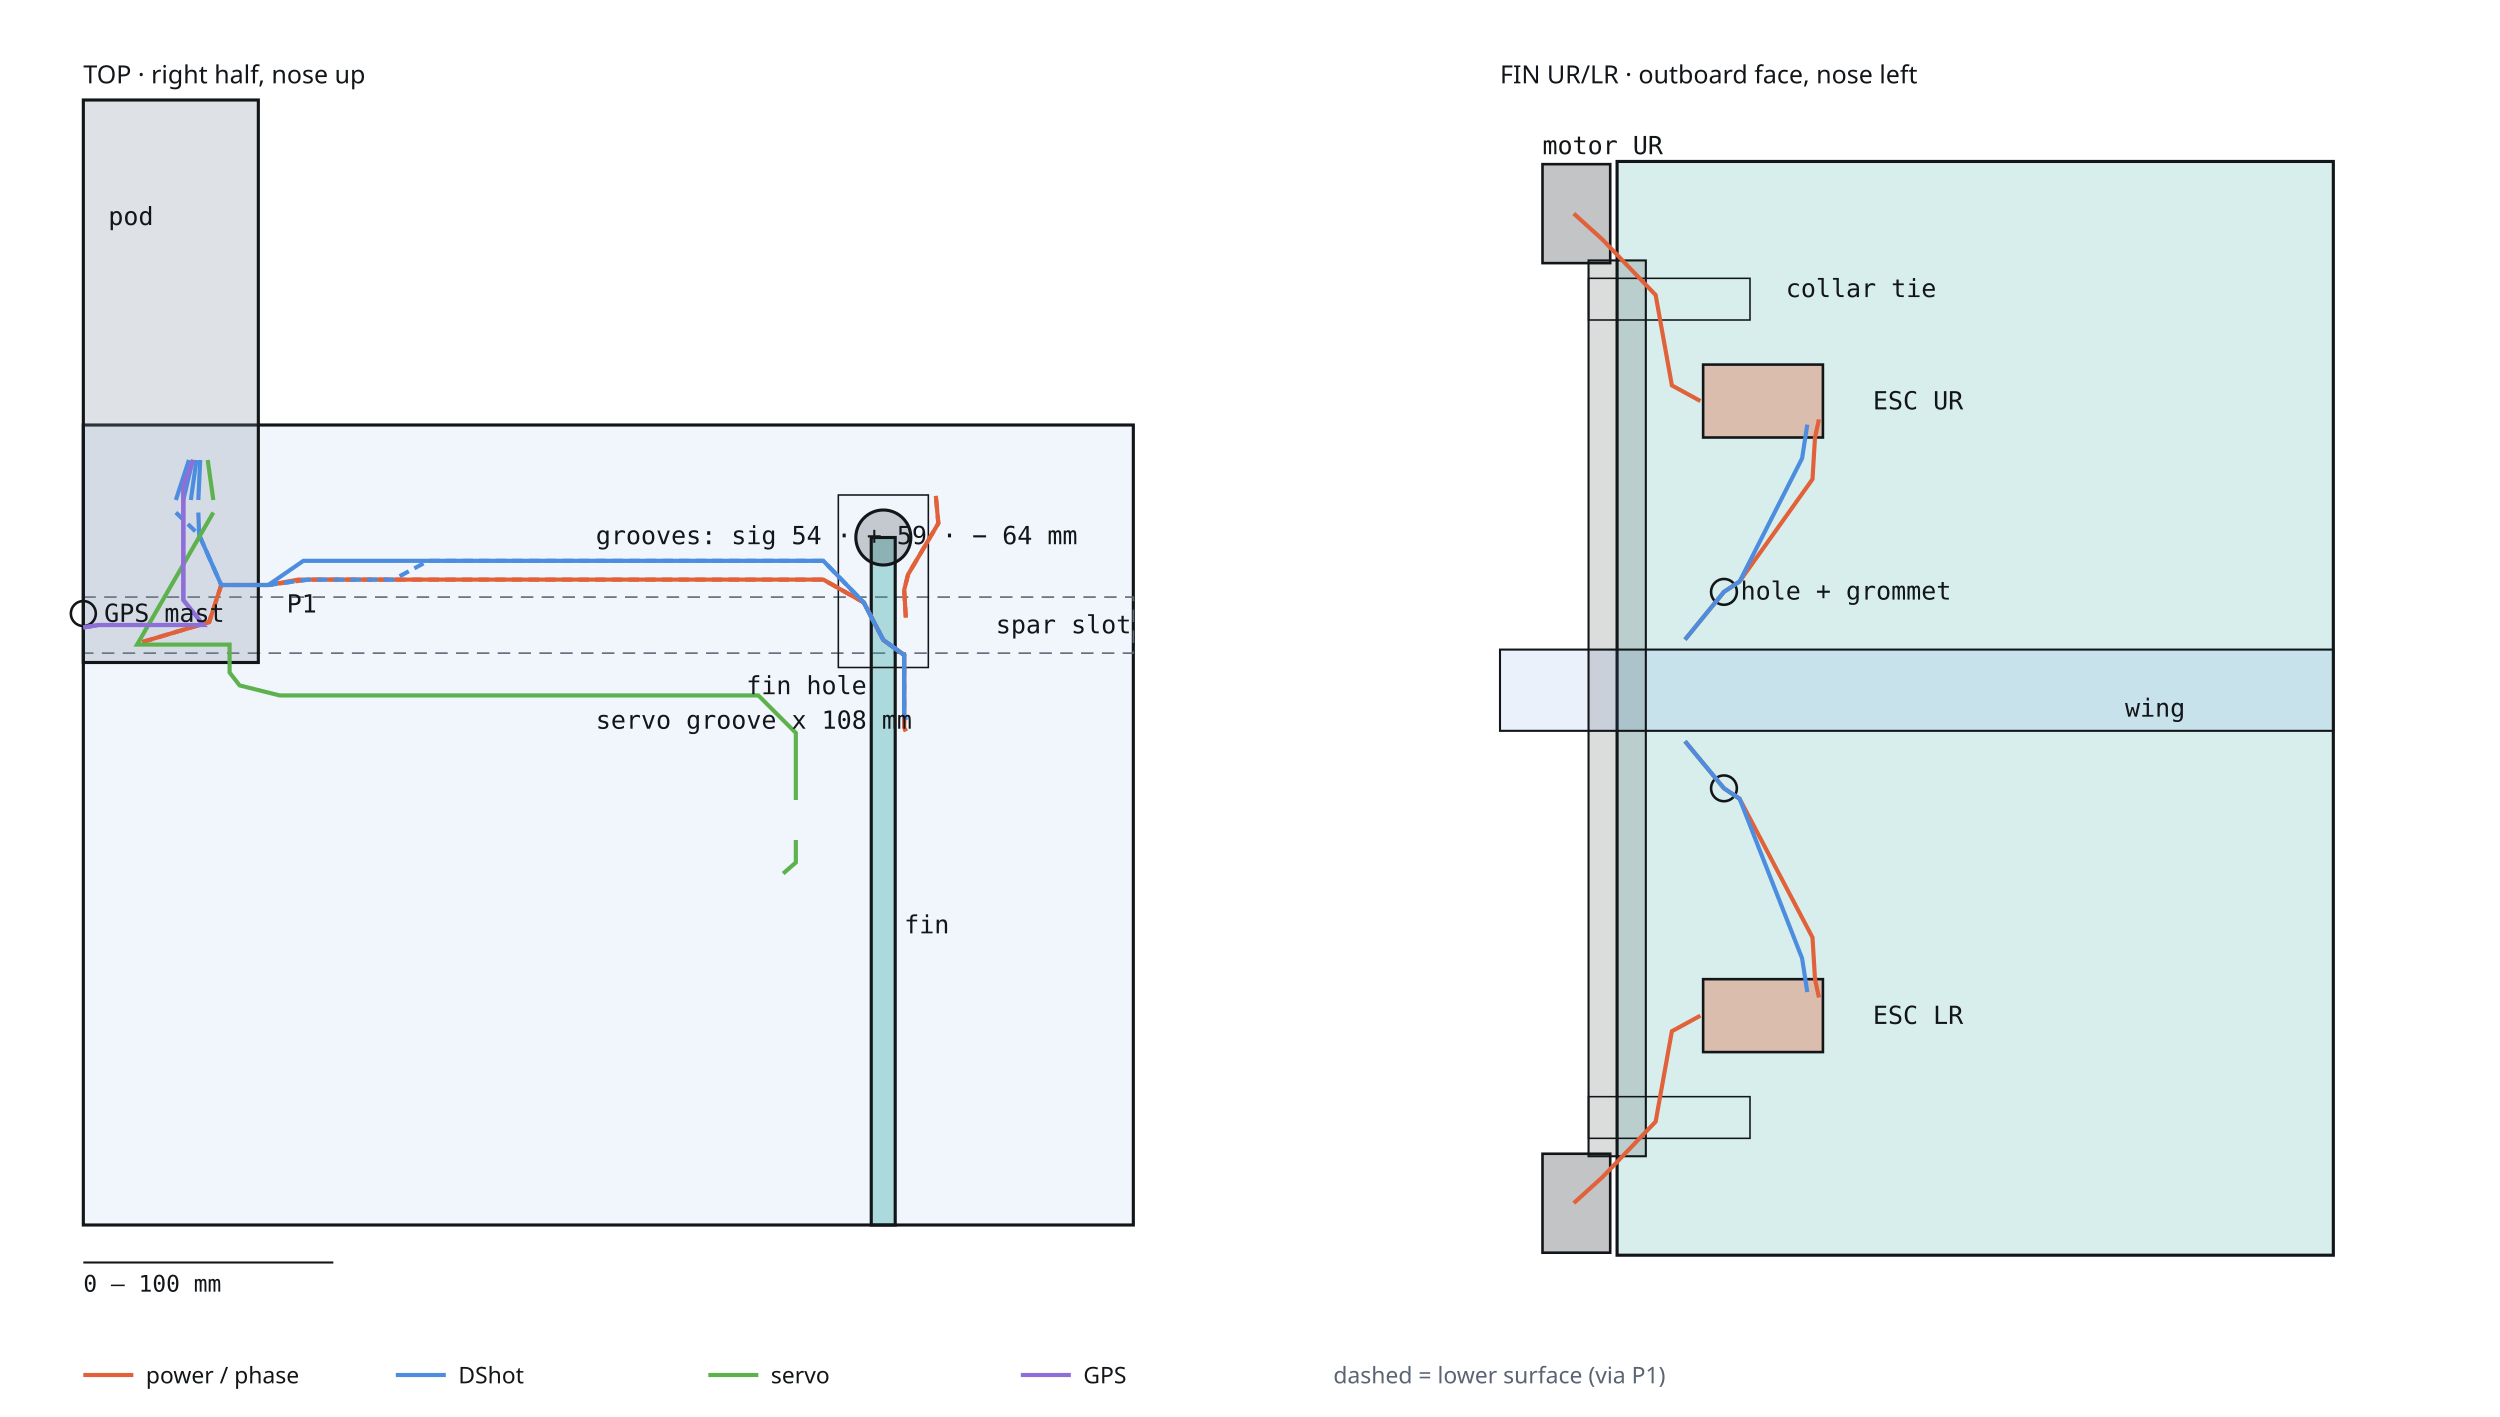
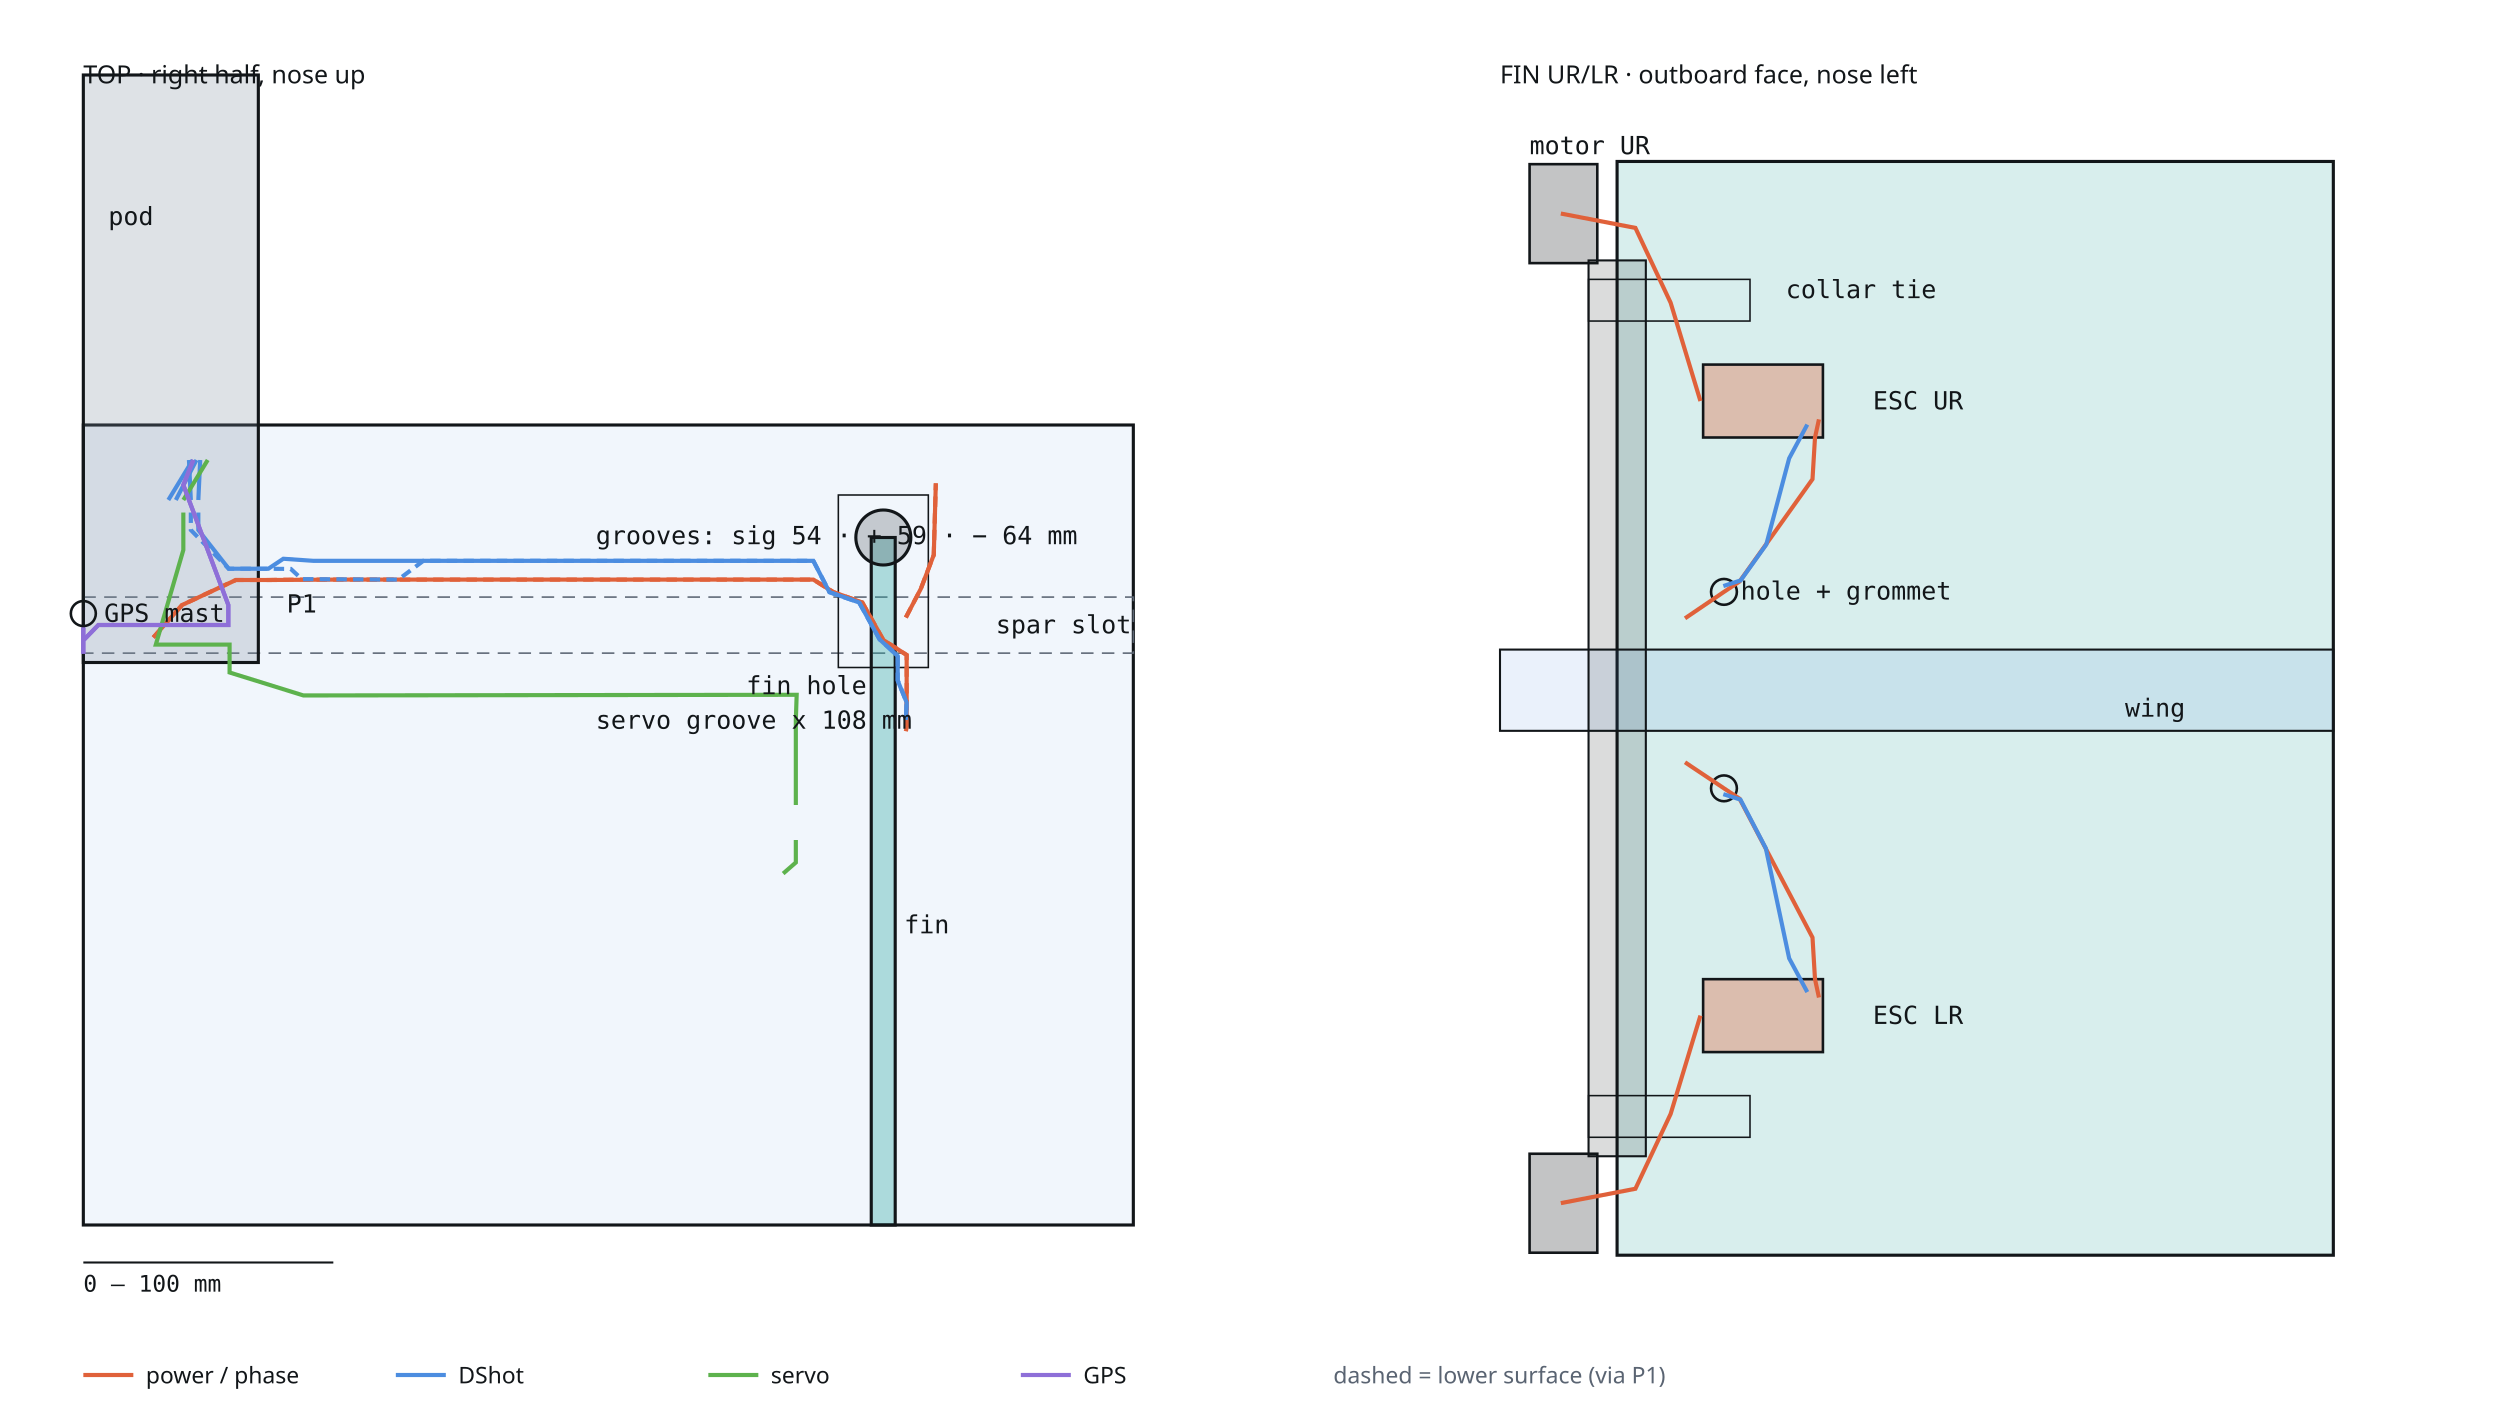
<svg xmlns="http://www.w3.org/2000/svg" viewBox="0 0 1200 680" width="1200" height="680" role="img" aria-label="Harness route, right half: top view and fin outboard face">
  <rect x="40.0" y="204.0" width="504.0" height="384.0" fill="#4C8DE0" fill-opacity="0.08" stroke="#121619" stroke-width="1.5" />
  <rect x="40.0" y="286.6" width="504.0" height="26.9" fill="none" stroke="#5A6472" stroke-width="0.75" stroke-dasharray="6 4" />
-   <rect x="40.0" y="48.0" width="84.0" height="270.0" fill="#7F8C9E" fill-opacity="0.25" stroke="#121619" stroke-width="1.5" />
+   <rect x="40.0" y="36.0" width="84.0" height="282.0" fill="#7F8C9E" fill-opacity="0.25" stroke="#121619" stroke-width="1.5" />
  <rect x="418.2" y="258.0" width="11.5" height="330.0" fill="#2BA6A0" fill-opacity="0.35" stroke="#121619" stroke-width="1.5" />
  <rect x="402.4" y="237.6" width="43.2" height="82.8" fill="none" stroke="#121619" stroke-width="0.75" />
  <circle cx="424.0" cy="258.0" r="13.2" fill="#121619" fill-opacity="0.2" stroke="#121619" stroke-width="1.5" />
  <circle cx="40.0" cy="294.5" r="6" fill="none" stroke="#121619" stroke-width="1.25" />
-   <polyline points="68.2,308.2 100.4,298.6 106.2,280.8 128.8,280.8 143.2,278.2 395.2,278.2 414.6,289.2 424.0,307.2 434.0,314.4 434.0,348.0 434.0,349.2 434.8,351.0" fill="none" stroke="#E0613A" stroke-width="2" />
-   <polyline points="68.2,308.2 100.4,298.6 106.2,280.8 128.8,280.8 148.0,278.2 188.8,278.2 395.2,278.2 414.6,289.2 424.0,307.2 434.0,314.4 434.0,348.0 434.0,349.2 434.8,351.0" fill="none" stroke="#E0613A" stroke-width="2" stroke-dasharray="5 3" />
-   <polyline points="434.8,296.4 434.0,283.2 435.9,275.7 450.4,251.2 449.2,238.0" fill="none" stroke="#E0613A" stroke-width="2" />
-   <polyline points="434.8,296.4 434.0,283.2 435.9,275.7 450.4,251.2 449.2,238.0" fill="none" stroke="#E0613A" stroke-width="2" stroke-dasharray="5 3" />
+   <polyline points="73.6,306.0 87.4,290.4 113.2,278.4 128.8,278.4 164.8,278.2 179.2,278.2 380.8,278.2 390.4,278.2 400.0,284.2 413.9,289.2 424.0,307.2 435.2,314.4 435.2,348.0 435.2,349.2 434.8,351.0" fill="none" stroke="#E0613A" stroke-width="2" />
+   <polyline points="73.6,306.0 87.4,290.4 113.2,278.4 128.8,278.4 143.2,278.2 148.0,278.2 188.8,278.2 380.8,278.2 390.4,278.2 400.0,284.2 413.9,289.2 424.0,307.2 435.2,314.4 435.2,348.0 435.2,349.2 434.8,351.0" fill="none" stroke="#E0613A" stroke-width="2" stroke-dasharray="5 3" />
+   <polyline points="434.8,296.4 442.0,282.6 448.2,266.4 449.2,232.0" fill="none" stroke="#E0613A" stroke-width="2" />
+   <polyline points="434.8,296.4 442.0,282.6 448.2,266.4 449.2,232.0" fill="none" stroke="#E0613A" stroke-width="2" stroke-dasharray="5 3" />
  <polyline points="96.1,220.8 95.2,240.0" fill="none" stroke="#4C8DE0" stroke-width="2" />
-   <polyline points="95.2,246.0 95.6,256.8 106.2,280.8 128.8,280.8 145.6,269.2 395.2,269.2 414.6,289.2 424.0,307.2 434.0,314.4 434.0,343.2 434.8,345.6" fill="none" stroke="#4C8DE0" stroke-width="2" />
-   <polyline points="92.5,220.8 88.0,240.0" fill="none" stroke="#4C8DE0" stroke-width="2" />
-   <polyline points="90.7,220.8 84.4,240.0" fill="none" stroke="#4C8DE0" stroke-width="2" />
-   <polyline points="84.4,246.0 95.6,256.8 106.2,280.8 128.8,280.8 148.0,278.2 188.8,278.2 205.6,269.2 395.2,269.2 414.6,289.2 424.0,307.2 434.0,314.4 434.0,343.2 434.8,345.6" fill="none" stroke="#4C8DE0" stroke-width="2" stroke-dasharray="5 3" />
-   <polyline points="94.3,220.8 91.6,240.0" fill="none" stroke="#4C8DE0" stroke-width="2" />
+   <polyline points="95.2,246.0 95.2,254.4 109.8,273.0 128.8,273.0 136.0,268.2 150.4,269.2 162.4,269.2 380.8,269.2 390.4,269.2 398.1,284.2 412.4,289.2 422.2,306.9 430.9,314.9 430.9,326.7 435.2,337.2 434.8,345.6" fill="none" stroke="#4C8DE0" stroke-width="2" />
+   <polyline points="92.5,220.8 80.8,240.0" fill="none" stroke="#4C8DE0" stroke-width="2" />
+   <polyline points="90.7,220.8 91.6,240.0" fill="none" stroke="#4C8DE0" stroke-width="2" />
+   <polyline points="91.6,246.0 91.6,254.4 109.8,273.0 128.8,273.0 139.6,273.1 144.9,278.0 149.8,278.0 189.2,278.2 191.2,278.2 203.2,269.2 215.2,269.2 380.8,269.2 390.4,269.2 398.2,284.3 412.4,289.2 422.2,306.9 430.9,314.8 430.9,326.5 435.2,337.2 434.8,345.6" fill="none" stroke="#4C8DE0" stroke-width="2" stroke-dasharray="5 3" />
+   <polyline points="94.3,220.8 84.4,240.0" fill="none" stroke="#4C8DE0" stroke-width="2" />
  <polyline points="" fill="none" stroke="#5DB24D" stroke-width="2" />
-   <polyline points="99.7,220.8 102.4,240.0" fill="none" stroke="#5DB24D" stroke-width="2" />
-   <polyline points="102.4,246.0 65.8,309.4 110.2,309.4 110.2,322.8 115.0,329.0 134.2,333.8 364.0,333.8 382.0,351.8 382.0,384.0" fill="none" stroke="#5DB24D" stroke-width="2" />
+   <polyline points="99.7,220.8 88.0,240.0" fill="none" stroke="#5DB24D" stroke-width="2" />
+   <polyline points="88.0,246.0 88.0,264.0 74.8,309.4 110.2,309.4 110.2,322.8 145.6,333.8 157.6,333.8 382.4,333.5 382.0,345.6 382.0,357.6 382.0,369.6 382.0,381.6 382.0,386.4" fill="none" stroke="#5DB24D" stroke-width="2" />
  <polyline points="382.0,403.2 382.0,414.0 382.0,414.0 375.9,419.3" fill="none" stroke="#5DB24D" stroke-width="2" />
-   <polyline points="92.8,220.8 88.0,232.8 88.0,288.0 97.6,300.0 97.6,300.0 47.2,300.0 40.0,301.2 40.0,301.2" fill="none" stroke="#8E6FD8" stroke-width="2" />
-   <polyline points="92.8,220.8 88.0,232.8 88.0,288.0 97.6,300.0 97.6,300.0 47.2,300.0 40.0,301.2 40.0,301.2" fill="none" stroke="#8E6FD8" stroke-width="2" />
+   <polyline points="92.8,220.8 88.0,232.8 109.6,290.4 109.6,300.0 97.6,300.0 97.6,300.0 47.2,300.0 40.0,307.4 40.0,307.4 40.0,313.8 40.0,313.8 40.0,301.2" fill="none" stroke="#8E6FD8" stroke-width="2" />
+   <polyline points="92.8,220.8 88.0,232.8 109.6,290.4 109.6,300.0 97.6,300.0 97.6,300.0 47.2,300.0 40.0,307.4 40.0,307.4 40.0,313.8 40.0,313.8 40.0,301.2" fill="none" stroke="#8E6FD8" stroke-width="2" />
  <text x="286.0" y="261.2" font-family="IBM Plex Mono, monospace" font-size="12" fill="#121619" text-anchor="start">grooves: sig 54 · + 59 · − 64 mm</text>
  <text x="286.0" y="349.8" font-family="IBM Plex Mono, monospace" font-size="12" fill="#121619" text-anchor="start">servo groove x 108 mm</text>
  <text x="478.0" y="304.0" font-family="IBM Plex Mono, monospace" font-size="12" fill="#121619" text-anchor="start">spar slot</text>
  <text x="52.0" y="108.0" font-family="IBM Plex Mono, monospace" font-size="12" fill="#121619" text-anchor="start">pod</text>
  <text x="50.0" y="298.5" font-family="IBM Plex Mono, monospace" font-size="12" fill="#121619" text-anchor="start">GPS mast</text>
  <text x="416.0" y="333.2" font-family="IBM Plex Mono, monospace" font-size="12" fill="#121619" text-anchor="end">fin hole</text>
  <text x="137.6" y="294.0" font-family="IBM Plex Mono, monospace" font-size="12" fill="#121619" text-anchor="start">P1</text>
  <text x="434.0" y="448.0" font-family="IBM Plex Mono, monospace" font-size="12" fill="#121619" text-anchor="start">fin</text>
  <line x1="40.0" y1="606.0" x2="160.0" y2="606.0" stroke="#121619" stroke-width="1" />
  <text x="40.0" y="620.0" font-family="IBM Plex Mono, monospace" font-size="11" fill="#121619">0 — 100 mm</text>
  <text x="40" y="40" font-family="IBM Plex Sans, system-ui" font-size="12" font-weight="500" fill="#121619">TOP · right half, nose up</text>
  <rect x="776.2" y="77.5" width="343.8" height="525.0" fill="#2BA6A0" fill-opacity="0.18" stroke="#121619" stroke-width="1.5" />
  <rect x="720.0" y="311.8" width="400.0" height="39.0" fill="#4C8DE0" fill-opacity="0.12" stroke="#121619" stroke-width="1" />
  <rect x="817.5" y="175.0" width="57.5" height="35.0" fill="#E0613A" fill-opacity="0.35" stroke="#121619" stroke-width="1.25" />
-   <rect x="740.4" y="78.8" width="32.5" height="47.5" fill="#121619" fill-opacity="0.25" stroke="#121619" stroke-width="1.25" />
+   <rect x="734.2" y="78.8" width="32.5" height="47.5" fill="#121619" fill-opacity="0.25" stroke="#121619" stroke-width="1.25" />
  <circle cx="827.5" cy="284.1" r="6.2" fill="none" stroke="#121619" stroke-width="1.25" />
-   <rect x="762.5" y="133.6" width="77.5" height="20.0" fill="none" stroke="#121619" stroke-width="0.75" />
+   <rect x="762.5" y="134.1" width="77.5" height="20.0" fill="none" stroke="#121619" stroke-width="0.75" />
  <rect x="817.5" y="470.0" width="57.5" height="35.0" fill="#E0613A" fill-opacity="0.35" stroke="#121619" stroke-width="1.25" />
-   <rect x="740.4" y="553.8" width="32.5" height="47.5" fill="#121619" fill-opacity="0.25" stroke="#121619" stroke-width="1.25" />
+   <rect x="734.2" y="553.8" width="32.5" height="47.5" fill="#121619" fill-opacity="0.25" stroke="#121619" stroke-width="1.25" />
  <circle cx="827.5" cy="378.4" r="6.2" fill="none" stroke="#121619" stroke-width="1.25" />
-   <rect x="762.5" y="526.4" width="77.5" height="20.0" fill="none" stroke="#121619" stroke-width="0.75" />
+   <rect x="762.5" y="525.9" width="77.5" height="20.0" fill="none" stroke="#121619" stroke-width="0.75" />
  <rect x="762.5" y="125.0" width="27.5" height="430.0" fill="#121619" fill-opacity="0.15" stroke="#121619" stroke-width="1" />
-   <polyline points="808.8,307.0 827.5,284.1 835.0,279.1 870.0,230.0 871.2,210.0 873.1,201.3" fill="none" stroke="#E0613A" stroke-width="2" />
-   <polyline points="808.8,355.8 827.5,378.4 835.0,383.4 870.0,450.0 871.2,470.0 873.1,478.8" fill="none" stroke="#E0613A" stroke-width="2" />
-   <polyline points="816.2,192.5 802.5,185.0 794.7,141.6 769.2,115.0 755.4,102.5" fill="none" stroke="#E0613A" stroke-width="2" />
-   <polyline points="816.2,487.5 802.5,495.0 794.7,538.4 769.2,565.0 755.4,577.5" fill="none" stroke="#E0613A" stroke-width="2" />
-   <polyline points="808.8,307.0 827.5,284.1 835.0,279.1 865.0,220.0 867.5,203.8" fill="none" stroke="#4C8DE0" stroke-width="2" />
-   <polyline points="808.8,355.8 827.5,378.4 835.0,383.4 865.0,460.0 867.5,476.2" fill="none" stroke="#4C8DE0" stroke-width="2" />
+   <polyline points="808.8,296.8 827.5,284.1 835.0,279.1 870.0,230.0 871.2,210.0 873.1,201.3" fill="none" stroke="#E0613A" stroke-width="2" />
+   <polyline points="808.8,365.9 827.5,378.4 835.0,383.4 870.0,450.0 871.2,470.0 873.1,478.8" fill="none" stroke="#E0613A" stroke-width="2" />
+   <polyline points="816.2,192.5 801.9,145.3 785.0,109.4 749.2,102.5" fill="none" stroke="#E0613A" stroke-width="2" />
+   <polyline points="816.2,487.5 801.9,534.7 785.0,570.6 749.2,577.5" fill="none" stroke="#E0613A" stroke-width="2" />
+   <polyline points="827.2,281.3 835.5,278.6 847.8,261.4 858.8,220.0 867.5,203.8" fill="none" stroke="#4C8DE0" stroke-width="2" />
+   <polyline points="827.2,381.2 835.4,383.8 847.6,407.2 858.8,460.0 867.5,476.2" fill="none" stroke="#4C8DE0" stroke-width="2" />
  <text x="899.0" y="196.5" font-family="IBM Plex Mono, monospace" font-size="12" fill="#121619" text-anchor="start">ESC UR</text>
  <text x="899.0" y="491.5" font-family="IBM Plex Mono, monospace" font-size="12" fill="#121619" text-anchor="start">ESC LR</text>
-   <text x="740.4" y="74.0" font-family="IBM Plex Mono, monospace" font-size="12" fill="#121619" text-anchor="start">motor UR</text>
-   <text x="857.2" y="142.6" font-family="IBM Plex Mono, monospace" font-size="12" fill="#121619" text-anchor="start">collar tie</text>
+   <text x="734.2" y="74.0" font-family="IBM Plex Mono, monospace" font-size="12" fill="#121619" text-anchor="start">motor UR</text>
+   <text x="857.2" y="143.1" font-family="IBM Plex Mono, monospace" font-size="12" fill="#121619" text-anchor="start">collar tie</text>
  <text x="835.5" y="287.8" font-family="IBM Plex Mono, monospace" font-size="12" fill="#121619" text-anchor="start">hole + grommet</text>
  <text x="1020.0" y="344.0" font-family="IBM Plex Mono, monospace" font-size="12" fill="#121619" text-anchor="start">wing</text>
  <text x="720" y="40" font-family="IBM Plex Sans, system-ui" font-size="12" font-weight="500" fill="#121619">FIN UR/LR · outboard face, nose left</text>
  <line x1="40" y1="660" x2="64" y2="660" stroke="#E0613A" stroke-width="2" />
  <text x="70" y="664" font-family="IBM Plex Sans, system-ui" font-size="11" fill="#121619">power / phase</text>
  <line x1="190" y1="660" x2="214" y2="660" stroke="#4C8DE0" stroke-width="2" />
  <text x="220" y="664" font-family="IBM Plex Sans, system-ui" font-size="11" fill="#121619">DShot</text>
  <line x1="340" y1="660" x2="364" y2="660" stroke="#5DB24D" stroke-width="2" />
  <text x="370" y="664" font-family="IBM Plex Sans, system-ui" font-size="11" fill="#121619">servo</text>
  <line x1="490" y1="660" x2="514" y2="660" stroke="#8E6FD8" stroke-width="2" />
  <text x="520" y="664" font-family="IBM Plex Sans, system-ui" font-size="11" fill="#121619">GPS</text>
  <text x="640" y="664" font-family="IBM Plex Sans, system-ui" font-size="11" fill="#5A6472">dashed = lower surface (via P1)</text>
</svg>
